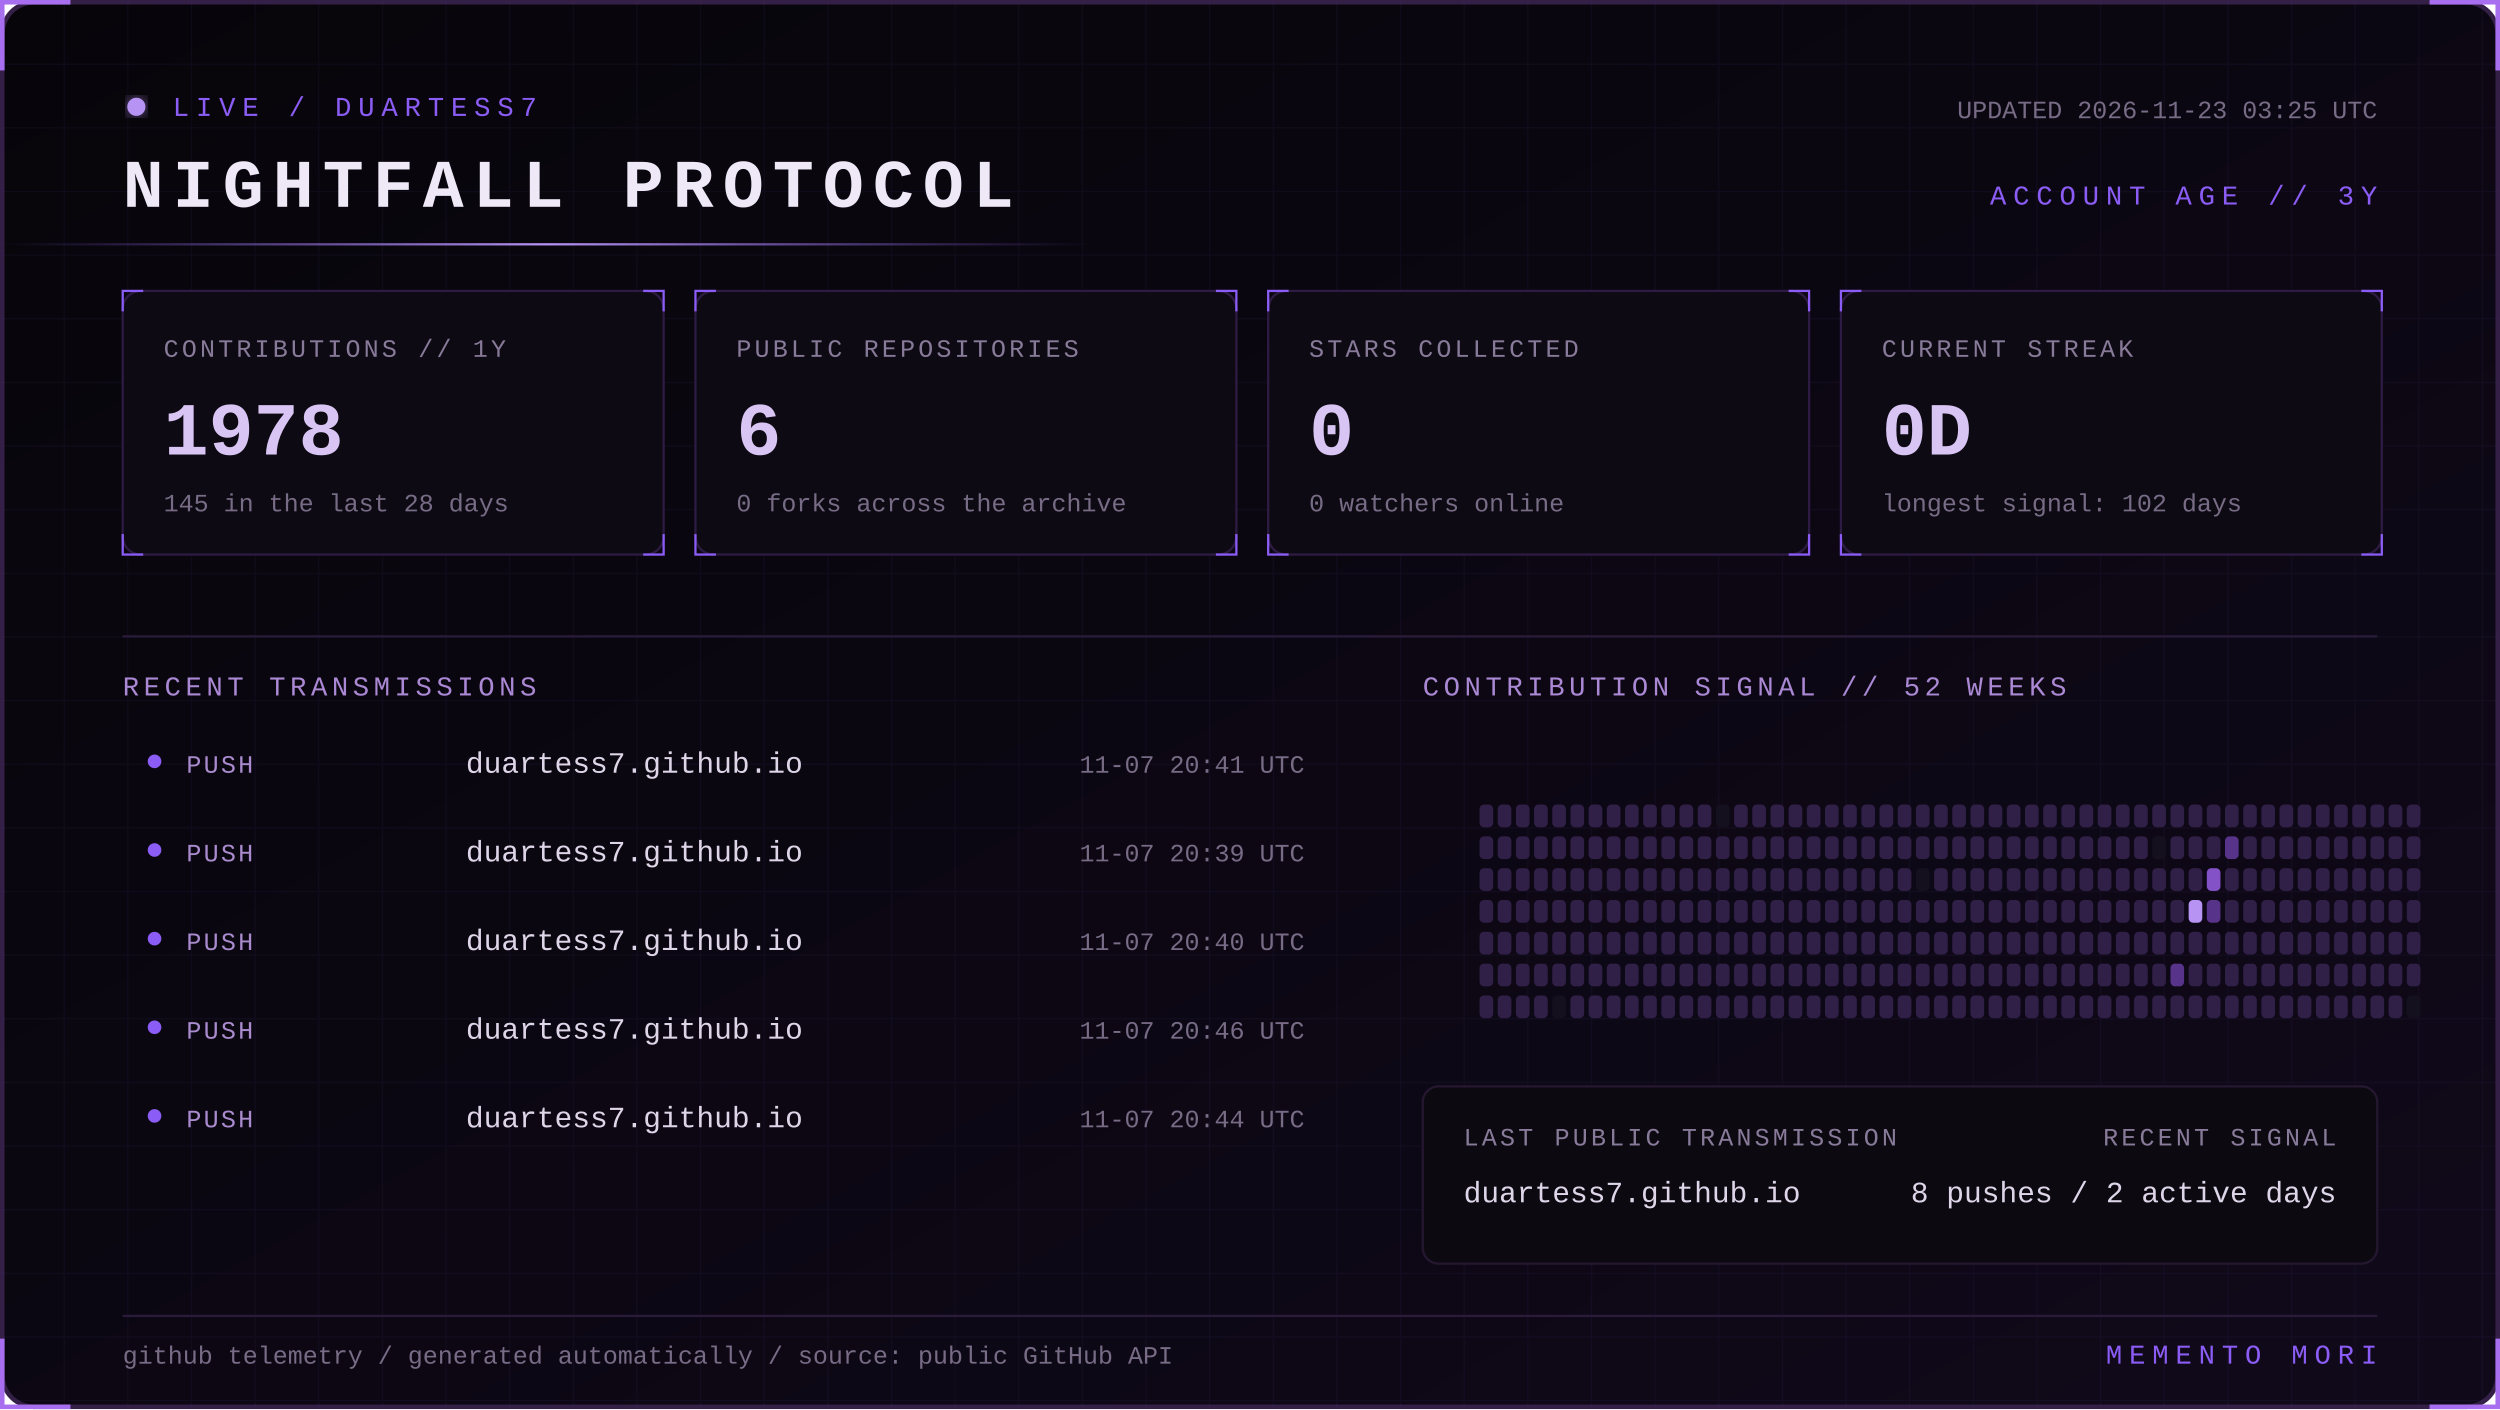
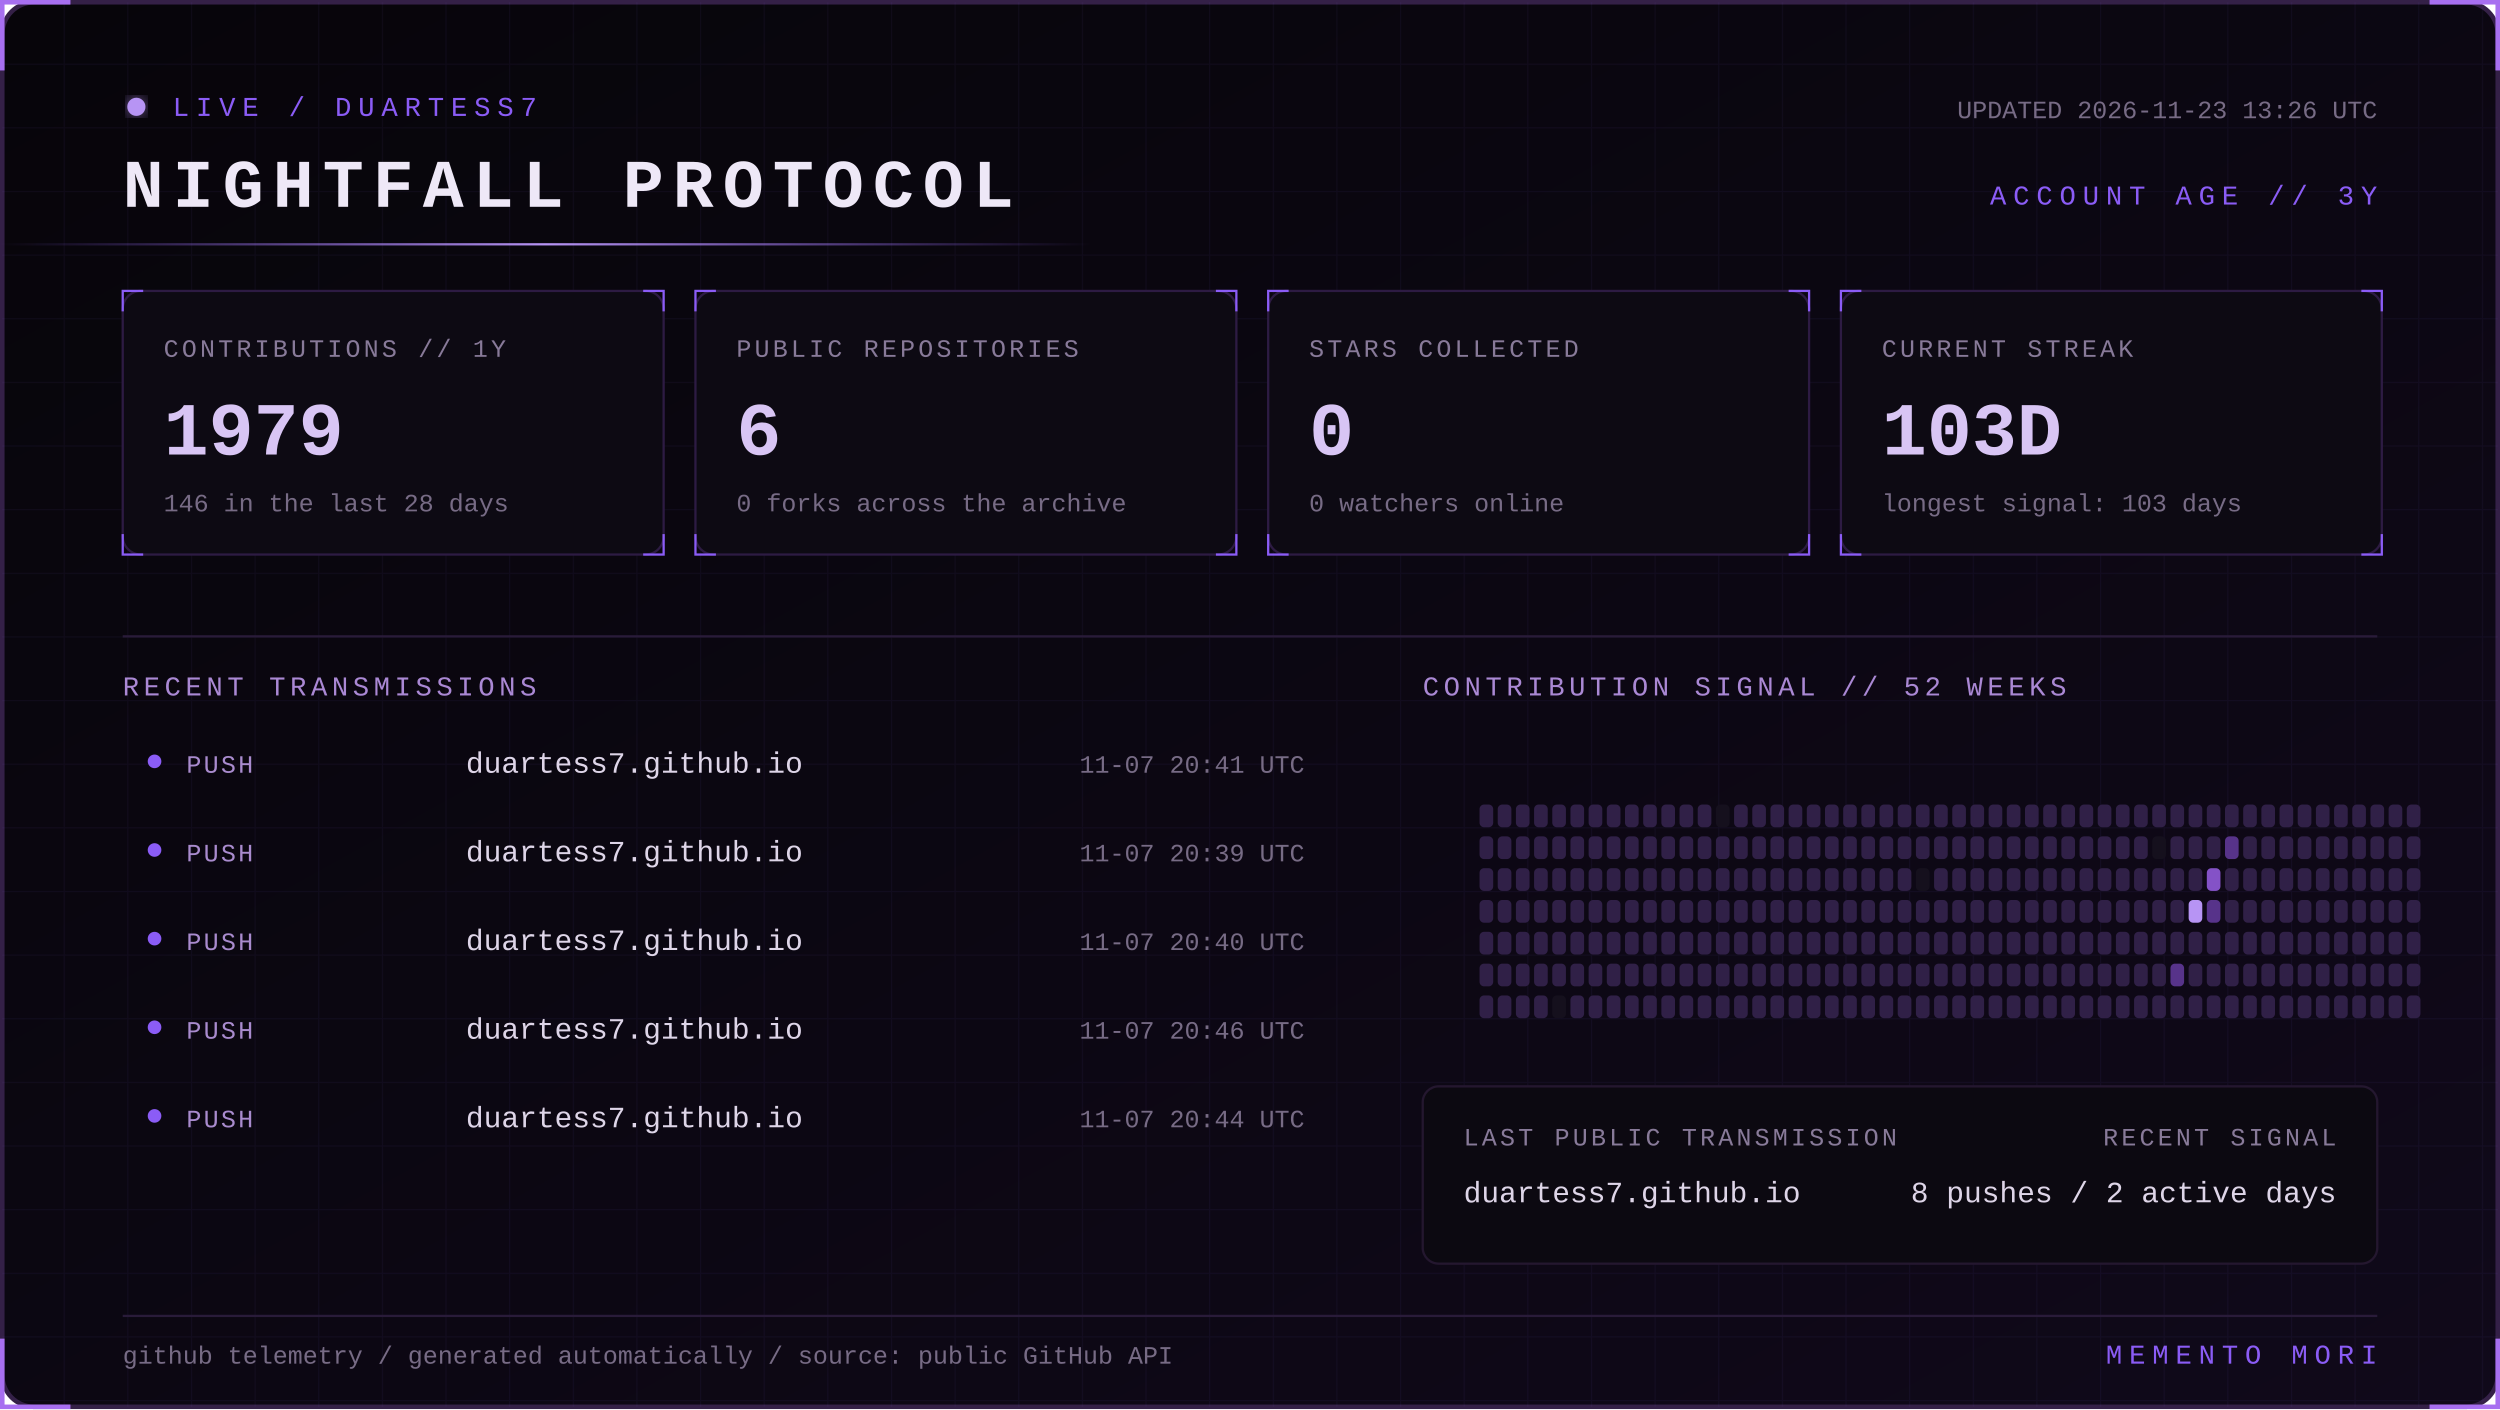
<svg xmlns="http://www.w3.org/2000/svg" width="1100" height="620" viewBox="0 0 1100 620" role="img" aria-labelledby="title desc">
  <defs>
    <linearGradient id="bg" x1="0" y1="0" x2="1" y2="1">
      <stop stop-color="#07050a" />
      <stop offset="1" stop-color="#10091a" />
    </linearGradient>
    <linearGradient id="beam">
      <stop stop-color="#8b5cf6" stop-opacity="0" />
      <stop offset=".5" stop-color="#b794f4" />
      <stop offset="1" stop-color="#8b5cf6" stop-opacity="0" />
    </linearGradient>
    <filter id="glow">
      <feGaussianBlur stdDeviation="4" result="b" />
      <feMerge>
        <feMergeNode in="b" />
        <feMergeNode in="SourceGraphic" />
      </feMerge>
    </filter>
    <pattern id="grid" width="28" height="28" patternUnits="userSpaceOnUse">
      <path d="M28 0H0V28" fill="none" stroke="#8b5cf6" stroke-opacity=".055" />
    </pattern>
    <style>
      text { font-family: Consolas, 'Courier New', monospace; }
      .kicker { fill:#8b5cf6; font-size:12px; letter-spacing:3px; }
      .title { fill:#eee8f7; font-size:30px; font-weight:700; letter-spacing:4px; }
      .label { fill:#887a99; font-size:11px; letter-spacing:1.4px; }
      .value { fill:#d8c5f4; font-size:33px; font-weight:700; }
      .detail,.pct { fill:#776b85; font-size:11px; }
      .section { fill:#aa88d4; font-size:12px; letter-spacing:2px; }
      .lang { fill:#ded5e8; font-size:13px; }
      .event { fill:#a98bce; font-size:11px; letter-spacing:1px; }
      .scan { animation:scan 5s linear infinite; }
      .blink { animation:blink 1.6s step-end infinite; }
      @keyframes scan { from { transform:translateX(-500px) } to { transform:translateX(1100px) } }
      @keyframes blink { 50% { opacity:.25 } }
    </style>
  </defs>
  <rect x="1" y="1" width="1098" height="618" rx="14" fill="url(#bg)" stroke="#342047" stroke-width="2" />
  <rect x="1" y="1" width="1098" height="618" rx="14" fill="url(#grid)" />
  <path d="M31 1H1v30 M1069 1h30v30 M1099 589v30h-30 M31 619H1v-30" stroke="#a76ff0" stroke-width="2" fill="none" />
  <g transform="translate(54 42)">
    <circle cx="6" cy="5" r="4" fill="#b794f4" filter="url(#glow)" class="blink" />
    <text x="22" y="9" class="kicker">LIVE / DUARTESS7</text>
    <text y="49" class="title">NIGHTFALL PROTOCOL</text>
-     <text x="992" y="10" text-anchor="end" class="detail">UPDATED 2026-11-23 03:25 UTC</text>
+     <text x="992" y="10" text-anchor="end" class="detail">UPDATED 2026-11-23 13:26 UTC</text>
    <text x="992" y="48" text-anchor="end" class="kicker">ACCOUNT AGE // 3Y</text>
  </g>
  <rect y="107" width="480" height="1" fill="url(#beam)" class="scan" />
  <g transform="translate(54 128)">
    <rect width="238" height="116" rx="8" fill="#0d0a13" stroke="#2d1b43" />
    <path d="M0 9V0h9 M229 0h9v9 M238 107v9h-9 M9 116H0v-9" stroke="#8b5cf6" fill="none" />
    <text x="18" y="29" class="label">CONTRIBUTIONS // 1Y</text>
-     <text x="18" y="72" class="value">1978</text>
-     <text x="18" y="97" class="detail">145 in the last 28 days</text>
+     <text x="18" y="72" class="value">1979</text>
+     <text x="18" y="97" class="detail">146 in the last 28 days</text>
  </g>
  <g transform="translate(306 128)">
    <rect width="238" height="116" rx="8" fill="#0d0a13" stroke="#2d1b43" />
    <path d="M0 9V0h9 M229 0h9v9 M238 107v9h-9 M9 116H0v-9" stroke="#8b5cf6" fill="none" />
    <text x="18" y="29" class="label">PUBLIC REPOSITORIES</text>
    <text x="18" y="72" class="value">6</text>
    <text x="18" y="97" class="detail">0 forks across the archive</text>
  </g>
  <g transform="translate(558 128)">
    <rect width="238" height="116" rx="8" fill="#0d0a13" stroke="#2d1b43" />
    <path d="M0 9V0h9 M229 0h9v9 M238 107v9h-9 M9 116H0v-9" stroke="#8b5cf6" fill="none" />
    <text x="18" y="29" class="label">STARS COLLECTED</text>
    <text x="18" y="72" class="value">0</text>
    <text x="18" y="97" class="detail">0 watchers online</text>
  </g>
  <g transform="translate(810 128)">
    <rect width="238" height="116" rx="8" fill="#0d0a13" stroke="#2d1b43" />
    <path d="M0 9V0h9 M229 0h9v9 M238 107v9h-9 M9 116H0v-9" stroke="#8b5cf6" fill="none" />
    <text x="18" y="29" class="label">CURRENT STREAK</text>
-     <text x="18" y="72" class="value">0D</text>
-     <text x="18" y="97" class="detail">longest signal: 102 days</text>
+     <text x="18" y="72" class="value">103D</text>
+     <text x="18" y="97" class="detail">longest signal: 103 days</text>
  </g>
  <path d="M54 280H1046" stroke="#291b39" />
  <text x="54" y="306" class="section">RECENT TRANSMISSIONS</text>
  <text x="626" y="306" class="section">CONTRIBUTION SIGNAL // 52 WEEKS</text>
  <circle cx="68" cy="335" r="3" fill="#8b5cf6" />
  <text x="82" y="340" class="event">PUSH</text>
  <text x="205" y="340" class="lang">duartess7.github.io</text>
  <text x="574" y="340" text-anchor="end" class="pct">11-07 20:41 UTC</text>
  <circle cx="68" cy="374" r="3" fill="#8b5cf6" />
  <text x="82" y="379" class="event">PUSH</text>
  <text x="205" y="379" class="lang">duartess7.github.io</text>
  <text x="574" y="379" text-anchor="end" class="pct">11-07 20:39 UTC</text>
  <circle cx="68" cy="413" r="3" fill="#8b5cf6" />
  <text x="82" y="418" class="event">PUSH</text>
  <text x="205" y="418" class="lang">duartess7.github.io</text>
  <text x="574" y="418" text-anchor="end" class="pct">11-07 20:40 UTC</text>
  <circle cx="68" cy="452" r="3" fill="#8b5cf6" />
  <text x="82" y="457" class="event">PUSH</text>
  <text x="205" y="457" class="lang">duartess7.github.io</text>
  <text x="574" y="457" text-anchor="end" class="pct">11-07 20:46 UTC</text>
  <circle cx="68" cy="491" r="3" fill="#8b5cf6" />
  <text x="82" y="496" class="event">PUSH</text>
  <text x="205" y="496" class="lang">duartess7.github.io</text>
  <text x="574" y="496" text-anchor="end" class="pct">11-07 20:44 UTC</text>
  <g>
    <rect x="651" y="354" width="6" height="10" rx="2" fill="#302047" />
    <rect x="651" y="368" width="6" height="10" rx="2" fill="#302047" />
    <rect x="651" y="382" width="6" height="10" rx="2" fill="#302047" />
    <rect x="651" y="396" width="6" height="10" rx="2" fill="#302047" />
    <rect x="651" y="410" width="6" height="10" rx="2" fill="#302047" />
    <rect x="651" y="424" width="6" height="10" rx="2" fill="#302047" />
    <rect x="651" y="438" width="6" height="10" rx="2" fill="#302047" />
    <rect x="659" y="354" width="6" height="10" rx="2" fill="#302047" />
    <rect x="659" y="368" width="6" height="10" rx="2" fill="#302047" />
    <rect x="659" y="382" width="6" height="10" rx="2" fill="#302047" />
    <rect x="659" y="396" width="6" height="10" rx="2" fill="#302047" />
    <rect x="659" y="410" width="6" height="10" rx="2" fill="#302047" />
    <rect x="659" y="424" width="6" height="10" rx="2" fill="#302047" />
    <rect x="659" y="438" width="6" height="10" rx="2" fill="#302047" />
    <rect x="667" y="354" width="6" height="10" rx="2" fill="#302047" />
    <rect x="667" y="368" width="6" height="10" rx="2" fill="#302047" />
    <rect x="667" y="382" width="6" height="10" rx="2" fill="#302047" />
    <rect x="667" y="396" width="6" height="10" rx="2" fill="#302047" />
    <rect x="667" y="410" width="6" height="10" rx="2" fill="#302047" />
    <rect x="667" y="424" width="6" height="10" rx="2" fill="#302047" />
    <rect x="667" y="438" width="6" height="10" rx="2" fill="#302047" />
    <rect x="675" y="354" width="6" height="10" rx="2" fill="#302047" />
    <rect x="675" y="368" width="6" height="10" rx="2" fill="#302047" />
    <rect x="675" y="382" width="6" height="10" rx="2" fill="#302047" />
    <rect x="675" y="396" width="6" height="10" rx="2" fill="#302047" />
    <rect x="675" y="410" width="6" height="10" rx="2" fill="#302047" />
    <rect x="675" y="424" width="6" height="10" rx="2" fill="#302047" />
    <rect x="675" y="438" width="6" height="10" rx="2" fill="#302047" />
    <rect x="683" y="354" width="6" height="10" rx="2" fill="#302047" />
    <rect x="683" y="368" width="6" height="10" rx="2" fill="#302047" />
    <rect x="683" y="382" width="6" height="10" rx="2" fill="#302047" />
    <rect x="683" y="396" width="6" height="10" rx="2" fill="#302047" />
    <rect x="683" y="410" width="6" height="10" rx="2" fill="#302047" />
    <rect x="683" y="424" width="6" height="10" rx="2" fill="#302047" />
    <rect x="683" y="438" width="6" height="10" rx="2" fill="#15101d" />
    <rect x="691" y="354" width="6" height="10" rx="2" fill="#302047" />
    <rect x="691" y="368" width="6" height="10" rx="2" fill="#302047" />
    <rect x="691" y="382" width="6" height="10" rx="2" fill="#302047" />
    <rect x="691" y="396" width="6" height="10" rx="2" fill="#302047" />
    <rect x="691" y="410" width="6" height="10" rx="2" fill="#302047" />
    <rect x="691" y="424" width="6" height="10" rx="2" fill="#302047" />
    <rect x="691" y="438" width="6" height="10" rx="2" fill="#302047" />
    <rect x="699" y="354" width="6" height="10" rx="2" fill="#302047" />
    <rect x="699" y="368" width="6" height="10" rx="2" fill="#302047" />
    <rect x="699" y="382" width="6" height="10" rx="2" fill="#302047" />
    <rect x="699" y="396" width="6" height="10" rx="2" fill="#302047" />
    <rect x="699" y="410" width="6" height="10" rx="2" fill="#302047" />
    <rect x="699" y="424" width="6" height="10" rx="2" fill="#302047" />
    <rect x="699" y="438" width="6" height="10" rx="2" fill="#302047" />
    <rect x="707" y="354" width="6" height="10" rx="2" fill="#302047" />
    <rect x="707" y="368" width="6" height="10" rx="2" fill="#302047" />
    <rect x="707" y="382" width="6" height="10" rx="2" fill="#302047" />
    <rect x="707" y="396" width="6" height="10" rx="2" fill="#302047" />
    <rect x="707" y="410" width="6" height="10" rx="2" fill="#302047" />
    <rect x="707" y="424" width="6" height="10" rx="2" fill="#302047" />
    <rect x="707" y="438" width="6" height="10" rx="2" fill="#302047" />
    <rect x="715" y="354" width="6" height="10" rx="2" fill="#302047" />
    <rect x="715" y="368" width="6" height="10" rx="2" fill="#302047" />
    <rect x="715" y="382" width="6" height="10" rx="2" fill="#302047" />
    <rect x="715" y="396" width="6" height="10" rx="2" fill="#302047" />
    <rect x="715" y="410" width="6" height="10" rx="2" fill="#302047" />
    <rect x="715" y="424" width="6" height="10" rx="2" fill="#302047" />
    <rect x="715" y="438" width="6" height="10" rx="2" fill="#302047" />
    <rect x="723" y="354" width="6" height="10" rx="2" fill="#302047" />
    <rect x="723" y="368" width="6" height="10" rx="2" fill="#302047" />
    <rect x="723" y="382" width="6" height="10" rx="2" fill="#302047" />
    <rect x="723" y="396" width="6" height="10" rx="2" fill="#302047" />
    <rect x="723" y="410" width="6" height="10" rx="2" fill="#302047" />
    <rect x="723" y="424" width="6" height="10" rx="2" fill="#302047" />
    <rect x="723" y="438" width="6" height="10" rx="2" fill="#302047" />
    <rect x="731" y="354" width="6" height="10" rx="2" fill="#302047" />
    <rect x="731" y="368" width="6" height="10" rx="2" fill="#302047" />
    <rect x="731" y="382" width="6" height="10" rx="2" fill="#302047" />
    <rect x="731" y="396" width="6" height="10" rx="2" fill="#302047" />
    <rect x="731" y="410" width="6" height="10" rx="2" fill="#302047" />
    <rect x="731" y="424" width="6" height="10" rx="2" fill="#302047" />
    <rect x="731" y="438" width="6" height="10" rx="2" fill="#302047" />
    <rect x="739" y="354" width="6" height="10" rx="2" fill="#302047" />
    <rect x="739" y="368" width="6" height="10" rx="2" fill="#302047" />
    <rect x="739" y="382" width="6" height="10" rx="2" fill="#302047" />
    <rect x="739" y="396" width="6" height="10" rx="2" fill="#302047" />
    <rect x="739" y="410" width="6" height="10" rx="2" fill="#302047" />
    <rect x="739" y="424" width="6" height="10" rx="2" fill="#302047" />
    <rect x="739" y="438" width="6" height="10" rx="2" fill="#302047" />
    <rect x="747" y="354" width="6" height="10" rx="2" fill="#302047" />
    <rect x="747" y="368" width="6" height="10" rx="2" fill="#302047" />
    <rect x="747" y="382" width="6" height="10" rx="2" fill="#302047" />
    <rect x="747" y="396" width="6" height="10" rx="2" fill="#302047" />
    <rect x="747" y="410" width="6" height="10" rx="2" fill="#302047" />
    <rect x="747" y="424" width="6" height="10" rx="2" fill="#302047" />
    <rect x="747" y="438" width="6" height="10" rx="2" fill="#302047" />
    <rect x="755" y="354" width="6" height="10" rx="2" fill="#15101d" />
    <rect x="755" y="368" width="6" height="10" rx="2" fill="#302047" />
    <rect x="755" y="382" width="6" height="10" rx="2" fill="#302047" />
    <rect x="755" y="396" width="6" height="10" rx="2" fill="#302047" />
    <rect x="755" y="410" width="6" height="10" rx="2" fill="#302047" />
    <rect x="755" y="424" width="6" height="10" rx="2" fill="#302047" />
    <rect x="755" y="438" width="6" height="10" rx="2" fill="#302047" />
    <rect x="763" y="354" width="6" height="10" rx="2" fill="#302047" />
    <rect x="763" y="368" width="6" height="10" rx="2" fill="#302047" />
    <rect x="763" y="382" width="6" height="10" rx="2" fill="#302047" />
    <rect x="763" y="396" width="6" height="10" rx="2" fill="#302047" />
    <rect x="763" y="410" width="6" height="10" rx="2" fill="#302047" />
    <rect x="763" y="424" width="6" height="10" rx="2" fill="#302047" />
    <rect x="763" y="438" width="6" height="10" rx="2" fill="#302047" />
    <rect x="771" y="354" width="6" height="10" rx="2" fill="#302047" />
    <rect x="771" y="368" width="6" height="10" rx="2" fill="#302047" />
    <rect x="771" y="382" width="6" height="10" rx="2" fill="#302047" />
    <rect x="771" y="396" width="6" height="10" rx="2" fill="#302047" />
    <rect x="771" y="410" width="6" height="10" rx="2" fill="#302047" />
    <rect x="771" y="424" width="6" height="10" rx="2" fill="#302047" />
    <rect x="771" y="438" width="6" height="10" rx="2" fill="#302047" />
    <rect x="779" y="354" width="6" height="10" rx="2" fill="#302047" />
    <rect x="779" y="368" width="6" height="10" rx="2" fill="#302047" />
    <rect x="779" y="382" width="6" height="10" rx="2" fill="#302047" />
    <rect x="779" y="396" width="6" height="10" rx="2" fill="#302047" />
    <rect x="779" y="410" width="6" height="10" rx="2" fill="#302047" />
    <rect x="779" y="424" width="6" height="10" rx="2" fill="#302047" />
    <rect x="779" y="438" width="6" height="10" rx="2" fill="#302047" />
    <rect x="787" y="354" width="6" height="10" rx="2" fill="#302047" />
    <rect x="787" y="368" width="6" height="10" rx="2" fill="#302047" />
    <rect x="787" y="382" width="6" height="10" rx="2" fill="#302047" />
    <rect x="787" y="396" width="6" height="10" rx="2" fill="#302047" />
    <rect x="787" y="410" width="6" height="10" rx="2" fill="#302047" />
    <rect x="787" y="424" width="6" height="10" rx="2" fill="#302047" />
    <rect x="787" y="438" width="6" height="10" rx="2" fill="#302047" />
    <rect x="795" y="354" width="6" height="10" rx="2" fill="#302047" />
    <rect x="795" y="368" width="6" height="10" rx="2" fill="#302047" />
    <rect x="795" y="382" width="6" height="10" rx="2" fill="#302047" />
    <rect x="795" y="396" width="6" height="10" rx="2" fill="#302047" />
    <rect x="795" y="410" width="6" height="10" rx="2" fill="#302047" />
    <rect x="795" y="424" width="6" height="10" rx="2" fill="#302047" />
    <rect x="795" y="438" width="6" height="10" rx="2" fill="#302047" />
    <rect x="803" y="354" width="6" height="10" rx="2" fill="#302047" />
    <rect x="803" y="368" width="6" height="10" rx="2" fill="#302047" />
    <rect x="803" y="382" width="6" height="10" rx="2" fill="#302047" />
    <rect x="803" y="396" width="6" height="10" rx="2" fill="#302047" />
    <rect x="803" y="410" width="6" height="10" rx="2" fill="#302047" />
    <rect x="803" y="424" width="6" height="10" rx="2" fill="#302047" />
    <rect x="803" y="438" width="6" height="10" rx="2" fill="#302047" />
    <rect x="811" y="354" width="6" height="10" rx="2" fill="#302047" />
    <rect x="811" y="368" width="6" height="10" rx="2" fill="#302047" />
    <rect x="811" y="382" width="6" height="10" rx="2" fill="#302047" />
    <rect x="811" y="396" width="6" height="10" rx="2" fill="#302047" />
    <rect x="811" y="410" width="6" height="10" rx="2" fill="#302047" />
    <rect x="811" y="424" width="6" height="10" rx="2" fill="#302047" />
    <rect x="811" y="438" width="6" height="10" rx="2" fill="#302047" />
    <rect x="819" y="354" width="6" height="10" rx="2" fill="#302047" />
    <rect x="819" y="368" width="6" height="10" rx="2" fill="#302047" />
    <rect x="819" y="382" width="6" height="10" rx="2" fill="#302047" />
    <rect x="819" y="396" width="6" height="10" rx="2" fill="#302047" />
    <rect x="819" y="410" width="6" height="10" rx="2" fill="#302047" />
    <rect x="819" y="424" width="6" height="10" rx="2" fill="#302047" />
    <rect x="819" y="438" width="6" height="10" rx="2" fill="#302047" />
    <rect x="827" y="354" width="6" height="10" rx="2" fill="#302047" />
    <rect x="827" y="368" width="6" height="10" rx="2" fill="#302047" />
    <rect x="827" y="382" width="6" height="10" rx="2" fill="#302047" />
    <rect x="827" y="396" width="6" height="10" rx="2" fill="#302047" />
    <rect x="827" y="410" width="6" height="10" rx="2" fill="#302047" />
    <rect x="827" y="424" width="6" height="10" rx="2" fill="#302047" />
    <rect x="827" y="438" width="6" height="10" rx="2" fill="#302047" />
    <rect x="835" y="354" width="6" height="10" rx="2" fill="#302047" />
    <rect x="835" y="368" width="6" height="10" rx="2" fill="#302047" />
    <rect x="835" y="382" width="6" height="10" rx="2" fill="#302047" />
    <rect x="835" y="396" width="6" height="10" rx="2" fill="#302047" />
    <rect x="835" y="410" width="6" height="10" rx="2" fill="#302047" />
    <rect x="835" y="424" width="6" height="10" rx="2" fill="#302047" />
    <rect x="835" y="438" width="6" height="10" rx="2" fill="#302047" />
    <rect x="843" y="354" width="6" height="10" rx="2" fill="#302047" />
    <rect x="843" y="368" width="6" height="10" rx="2" fill="#302047" />
    <rect x="843" y="382" width="6" height="10" rx="2" fill="#15101d" />
    <rect x="843" y="396" width="6" height="10" rx="2" fill="#302047" />
    <rect x="843" y="410" width="6" height="10" rx="2" fill="#302047" />
    <rect x="843" y="424" width="6" height="10" rx="2" fill="#302047" />
    <rect x="843" y="438" width="6" height="10" rx="2" fill="#302047" />
    <rect x="851" y="354" width="6" height="10" rx="2" fill="#302047" />
    <rect x="851" y="368" width="6" height="10" rx="2" fill="#302047" />
    <rect x="851" y="382" width="6" height="10" rx="2" fill="#302047" />
    <rect x="851" y="396" width="6" height="10" rx="2" fill="#302047" />
    <rect x="851" y="410" width="6" height="10" rx="2" fill="#302047" />
    <rect x="851" y="424" width="6" height="10" rx="2" fill="#302047" />
    <rect x="851" y="438" width="6" height="10" rx="2" fill="#302047" />
    <rect x="859" y="354" width="6" height="10" rx="2" fill="#302047" />
    <rect x="859" y="368" width="6" height="10" rx="2" fill="#302047" />
    <rect x="859" y="382" width="6" height="10" rx="2" fill="#302047" />
    <rect x="859" y="396" width="6" height="10" rx="2" fill="#302047" />
    <rect x="859" y="410" width="6" height="10" rx="2" fill="#302047" />
    <rect x="859" y="424" width="6" height="10" rx="2" fill="#302047" />
    <rect x="859" y="438" width="6" height="10" rx="2" fill="#302047" />
    <rect x="867" y="354" width="6" height="10" rx="2" fill="#302047" />
    <rect x="867" y="368" width="6" height="10" rx="2" fill="#302047" />
    <rect x="867" y="382" width="6" height="10" rx="2" fill="#302047" />
    <rect x="867" y="396" width="6" height="10" rx="2" fill="#302047" />
    <rect x="867" y="410" width="6" height="10" rx="2" fill="#302047" />
    <rect x="867" y="424" width="6" height="10" rx="2" fill="#302047" />
    <rect x="867" y="438" width="6" height="10" rx="2" fill="#302047" />
    <rect x="875" y="354" width="6" height="10" rx="2" fill="#302047" />
    <rect x="875" y="368" width="6" height="10" rx="2" fill="#302047" />
    <rect x="875" y="382" width="6" height="10" rx="2" fill="#302047" />
    <rect x="875" y="396" width="6" height="10" rx="2" fill="#302047" />
    <rect x="875" y="410" width="6" height="10" rx="2" fill="#302047" />
    <rect x="875" y="424" width="6" height="10" rx="2" fill="#302047" />
    <rect x="875" y="438" width="6" height="10" rx="2" fill="#302047" />
    <rect x="883" y="354" width="6" height="10" rx="2" fill="#302047" />
    <rect x="883" y="368" width="6" height="10" rx="2" fill="#302047" />
    <rect x="883" y="382" width="6" height="10" rx="2" fill="#302047" />
    <rect x="883" y="396" width="6" height="10" rx="2" fill="#302047" />
    <rect x="883" y="410" width="6" height="10" rx="2" fill="#302047" />
    <rect x="883" y="424" width="6" height="10" rx="2" fill="#302047" />
    <rect x="883" y="438" width="6" height="10" rx="2" fill="#302047" />
    <rect x="891" y="354" width="6" height="10" rx="2" fill="#302047" />
    <rect x="891" y="368" width="6" height="10" rx="2" fill="#302047" />
    <rect x="891" y="382" width="6" height="10" rx="2" fill="#302047" />
    <rect x="891" y="396" width="6" height="10" rx="2" fill="#302047" />
    <rect x="891" y="410" width="6" height="10" rx="2" fill="#302047" />
    <rect x="891" y="424" width="6" height="10" rx="2" fill="#302047" />
    <rect x="891" y="438" width="6" height="10" rx="2" fill="#302047" />
    <rect x="899" y="354" width="6" height="10" rx="2" fill="#302047" />
    <rect x="899" y="368" width="6" height="10" rx="2" fill="#302047" />
    <rect x="899" y="382" width="6" height="10" rx="2" fill="#302047" />
    <rect x="899" y="396" width="6" height="10" rx="2" fill="#302047" />
    <rect x="899" y="410" width="6" height="10" rx="2" fill="#302047" />
    <rect x="899" y="424" width="6" height="10" rx="2" fill="#302047" />
    <rect x="899" y="438" width="6" height="10" rx="2" fill="#302047" />
    <rect x="907" y="354" width="6" height="10" rx="2" fill="#302047" />
    <rect x="907" y="368" width="6" height="10" rx="2" fill="#302047" />
    <rect x="907" y="382" width="6" height="10" rx="2" fill="#302047" />
    <rect x="907" y="396" width="6" height="10" rx="2" fill="#302047" />
    <rect x="907" y="410" width="6" height="10" rx="2" fill="#302047" />
    <rect x="907" y="424" width="6" height="10" rx="2" fill="#302047" />
    <rect x="907" y="438" width="6" height="10" rx="2" fill="#302047" />
    <rect x="915" y="354" width="6" height="10" rx="2" fill="#302047" />
    <rect x="915" y="368" width="6" height="10" rx="2" fill="#302047" />
    <rect x="915" y="382" width="6" height="10" rx="2" fill="#302047" />
    <rect x="915" y="396" width="6" height="10" rx="2" fill="#302047" />
    <rect x="915" y="410" width="6" height="10" rx="2" fill="#302047" />
    <rect x="915" y="424" width="6" height="10" rx="2" fill="#302047" />
    <rect x="915" y="438" width="6" height="10" rx="2" fill="#302047" />
    <rect x="923" y="354" width="6" height="10" rx="2" fill="#302047" />
    <rect x="923" y="368" width="6" height="10" rx="2" fill="#302047" />
    <rect x="923" y="382" width="6" height="10" rx="2" fill="#302047" />
    <rect x="923" y="396" width="6" height="10" rx="2" fill="#302047" />
    <rect x="923" y="410" width="6" height="10" rx="2" fill="#302047" />
    <rect x="923" y="424" width="6" height="10" rx="2" fill="#302047" />
    <rect x="923" y="438" width="6" height="10" rx="2" fill="#302047" />
    <rect x="931" y="354" width="6" height="10" rx="2" fill="#302047" />
    <rect x="931" y="368" width="6" height="10" rx="2" fill="#302047" />
    <rect x="931" y="382" width="6" height="10" rx="2" fill="#302047" />
    <rect x="931" y="396" width="6" height="10" rx="2" fill="#302047" />
    <rect x="931" y="410" width="6" height="10" rx="2" fill="#302047" />
    <rect x="931" y="424" width="6" height="10" rx="2" fill="#302047" />
    <rect x="931" y="438" width="6" height="10" rx="2" fill="#302047" />
    <rect x="939" y="354" width="6" height="10" rx="2" fill="#302047" />
    <rect x="939" y="368" width="6" height="10" rx="2" fill="#302047" />
    <rect x="939" y="382" width="6" height="10" rx="2" fill="#302047" />
    <rect x="939" y="396" width="6" height="10" rx="2" fill="#302047" />
    <rect x="939" y="410" width="6" height="10" rx="2" fill="#302047" />
    <rect x="939" y="424" width="6" height="10" rx="2" fill="#302047" />
    <rect x="939" y="438" width="6" height="10" rx="2" fill="#302047" />
    <rect x="947" y="354" width="6" height="10" rx="2" fill="#302047" />
    <rect x="947" y="368" width="6" height="10" rx="2" fill="#15101d" />
    <rect x="947" y="382" width="6" height="10" rx="2" fill="#302047" />
    <rect x="947" y="396" width="6" height="10" rx="2" fill="#302047" />
    <rect x="947" y="410" width="6" height="10" rx="2" fill="#302047" />
    <rect x="947" y="424" width="6" height="10" rx="2" fill="#302047" />
    <rect x="947" y="438" width="6" height="10" rx="2" fill="#302047" />
    <rect x="955" y="354" width="6" height="10" rx="2" fill="#302047" />
    <rect x="955" y="368" width="6" height="10" rx="2" fill="#302047" />
    <rect x="955" y="382" width="6" height="10" rx="2" fill="#302047" />
    <rect x="955" y="396" width="6" height="10" rx="2" fill="#302047" />
    <rect x="955" y="410" width="6" height="10" rx="2" fill="#302047" />
    <rect x="955" y="424" width="6" height="10" rx="2" fill="#57338a" />
    <rect x="955" y="438" width="6" height="10" rx="2" fill="#302047" />
    <rect x="963" y="354" width="6" height="10" rx="2" fill="#302047" />
    <rect x="963" y="368" width="6" height="10" rx="2" fill="#302047" />
    <rect x="963" y="382" width="6" height="10" rx="2" fill="#302047" />
    <rect x="963" y="396" width="6" height="10" rx="2" fill="#b794f4" />
    <rect x="963" y="410" width="6" height="10" rx="2" fill="#302047" />
    <rect x="963" y="424" width="6" height="10" rx="2" fill="#302047" />
    <rect x="963" y="438" width="6" height="10" rx="2" fill="#302047" />
    <rect x="971" y="354" width="6" height="10" rx="2" fill="#302047" />
    <rect x="971" y="368" width="6" height="10" rx="2" fill="#302047" />
    <rect x="971" y="382" width="6" height="10" rx="2" fill="#8452c7" />
    <rect x="971" y="396" width="6" height="10" rx="2" fill="#57338a" />
    <rect x="971" y="410" width="6" height="10" rx="2" fill="#302047" />
    <rect x="971" y="424" width="6" height="10" rx="2" fill="#302047" />
    <rect x="971" y="438" width="6" height="10" rx="2" fill="#302047" />
    <rect x="979" y="354" width="6" height="10" rx="2" fill="#302047" />
    <rect x="979" y="368" width="6" height="10" rx="2" fill="#57338a" />
    <rect x="979" y="382" width="6" height="10" rx="2" fill="#302047" />
    <rect x="979" y="396" width="6" height="10" rx="2" fill="#302047" />
    <rect x="979" y="410" width="6" height="10" rx="2" fill="#302047" />
    <rect x="979" y="424" width="6" height="10" rx="2" fill="#302047" />
    <rect x="979" y="438" width="6" height="10" rx="2" fill="#302047" />
    <rect x="987" y="354" width="6" height="10" rx="2" fill="#302047" />
    <rect x="987" y="368" width="6" height="10" rx="2" fill="#302047" />
    <rect x="987" y="382" width="6" height="10" rx="2" fill="#302047" />
    <rect x="987" y="396" width="6" height="10" rx="2" fill="#302047" />
    <rect x="987" y="410" width="6" height="10" rx="2" fill="#302047" />
    <rect x="987" y="424" width="6" height="10" rx="2" fill="#302047" />
    <rect x="987" y="438" width="6" height="10" rx="2" fill="#302047" />
    <rect x="995" y="354" width="6" height="10" rx="2" fill="#302047" />
    <rect x="995" y="368" width="6" height="10" rx="2" fill="#302047" />
    <rect x="995" y="382" width="6" height="10" rx="2" fill="#302047" />
    <rect x="995" y="396" width="6" height="10" rx="2" fill="#302047" />
    <rect x="995" y="410" width="6" height="10" rx="2" fill="#302047" />
    <rect x="995" y="424" width="6" height="10" rx="2" fill="#302047" />
    <rect x="995" y="438" width="6" height="10" rx="2" fill="#302047" />
    <rect x="1003" y="354" width="6" height="10" rx="2" fill="#302047" />
    <rect x="1003" y="368" width="6" height="10" rx="2" fill="#302047" />
    <rect x="1003" y="382" width="6" height="10" rx="2" fill="#302047" />
    <rect x="1003" y="396" width="6" height="10" rx="2" fill="#302047" />
    <rect x="1003" y="410" width="6" height="10" rx="2" fill="#302047" />
    <rect x="1003" y="424" width="6" height="10" rx="2" fill="#302047" />
    <rect x="1003" y="438" width="6" height="10" rx="2" fill="#302047" />
    <rect x="1011" y="354" width="6" height="10" rx="2" fill="#302047" />
    <rect x="1011" y="368" width="6" height="10" rx="2" fill="#302047" />
    <rect x="1011" y="382" width="6" height="10" rx="2" fill="#302047" />
    <rect x="1011" y="396" width="6" height="10" rx="2" fill="#302047" />
    <rect x="1011" y="410" width="6" height="10" rx="2" fill="#302047" />
    <rect x="1011" y="424" width="6" height="10" rx="2" fill="#302047" />
    <rect x="1011" y="438" width="6" height="10" rx="2" fill="#302047" />
    <rect x="1019" y="354" width="6" height="10" rx="2" fill="#302047" />
    <rect x="1019" y="368" width="6" height="10" rx="2" fill="#302047" />
    <rect x="1019" y="382" width="6" height="10" rx="2" fill="#302047" />
    <rect x="1019" y="396" width="6" height="10" rx="2" fill="#302047" />
    <rect x="1019" y="410" width="6" height="10" rx="2" fill="#302047" />
    <rect x="1019" y="424" width="6" height="10" rx="2" fill="#302047" />
    <rect x="1019" y="438" width="6" height="10" rx="2" fill="#302047" />
    <rect x="1027" y="354" width="6" height="10" rx="2" fill="#302047" />
    <rect x="1027" y="368" width="6" height="10" rx="2" fill="#302047" />
    <rect x="1027" y="382" width="6" height="10" rx="2" fill="#302047" />
    <rect x="1027" y="396" width="6" height="10" rx="2" fill="#302047" />
    <rect x="1027" y="410" width="6" height="10" rx="2" fill="#302047" />
    <rect x="1027" y="424" width="6" height="10" rx="2" fill="#302047" />
    <rect x="1027" y="438" width="6" height="10" rx="2" fill="#302047" />
    <rect x="1035" y="354" width="6" height="10" rx="2" fill="#302047" />
    <rect x="1035" y="368" width="6" height="10" rx="2" fill="#302047" />
    <rect x="1035" y="382" width="6" height="10" rx="2" fill="#302047" />
    <rect x="1035" y="396" width="6" height="10" rx="2" fill="#302047" />
    <rect x="1035" y="410" width="6" height="10" rx="2" fill="#302047" />
    <rect x="1035" y="424" width="6" height="10" rx="2" fill="#302047" />
    <rect x="1035" y="438" width="6" height="10" rx="2" fill="#302047" />
    <rect x="1043" y="354" width="6" height="10" rx="2" fill="#302047" />
    <rect x="1043" y="368" width="6" height="10" rx="2" fill="#302047" />
    <rect x="1043" y="382" width="6" height="10" rx="2" fill="#302047" />
    <rect x="1043" y="396" width="6" height="10" rx="2" fill="#302047" />
    <rect x="1043" y="410" width="6" height="10" rx="2" fill="#302047" />
    <rect x="1043" y="424" width="6" height="10" rx="2" fill="#302047" />
    <rect x="1043" y="438" width="6" height="10" rx="2" fill="#302047" />
    <rect x="1051" y="354" width="6" height="10" rx="2" fill="#302047" />
    <rect x="1051" y="368" width="6" height="10" rx="2" fill="#302047" />
    <rect x="1051" y="382" width="6" height="10" rx="2" fill="#302047" />
    <rect x="1051" y="396" width="6" height="10" rx="2" fill="#302047" />
    <rect x="1051" y="410" width="6" height="10" rx="2" fill="#302047" />
    <rect x="1051" y="424" width="6" height="10" rx="2" fill="#302047" />
    <rect x="1051" y="438" width="6" height="10" rx="2" fill="#302047" />
    <rect x="1059" y="354" width="6" height="10" rx="2" fill="#302047" />
    <rect x="1059" y="368" width="6" height="10" rx="2" fill="#302047" />
    <rect x="1059" y="382" width="6" height="10" rx="2" fill="#302047" />
    <rect x="1059" y="396" width="6" height="10" rx="2" fill="#302047" />
    <rect x="1059" y="410" width="6" height="10" rx="2" fill="#302047" />
    <rect x="1059" y="424" width="6" height="10" rx="2" fill="#302047" />
-     <rect x="1059" y="438" width="6" height="10" rx="2" fill="#15101d" />
+     <rect x="1059" y="438" width="6" height="10" rx="2" fill="#302047" />
  </g>
  <g transform="translate(626 478)">
    <rect width="420" height="78" rx="7" fill="#0c0911" stroke="#24172f" />
    <text x="18" y="26" class="label">LAST PUBLIC TRANSMISSION</text>
    <text x="18" y="51" class="lang">duartess7.github.io</text>
    <text x="402" y="26" text-anchor="end" class="label">RECENT SIGNAL</text>
    <text x="402" y="51" text-anchor="end" class="lang">8 pushes / 2 active days</text>
  </g>
  <path d="M54 579H1046" stroke="#291b39" />
  <text x="54" y="600" class="detail">github telemetry / generated automatically / source: public GitHub API</text>
  <text x="1046" y="600" text-anchor="end" class="kicker">MEMENTO MORI</text>
</svg>
